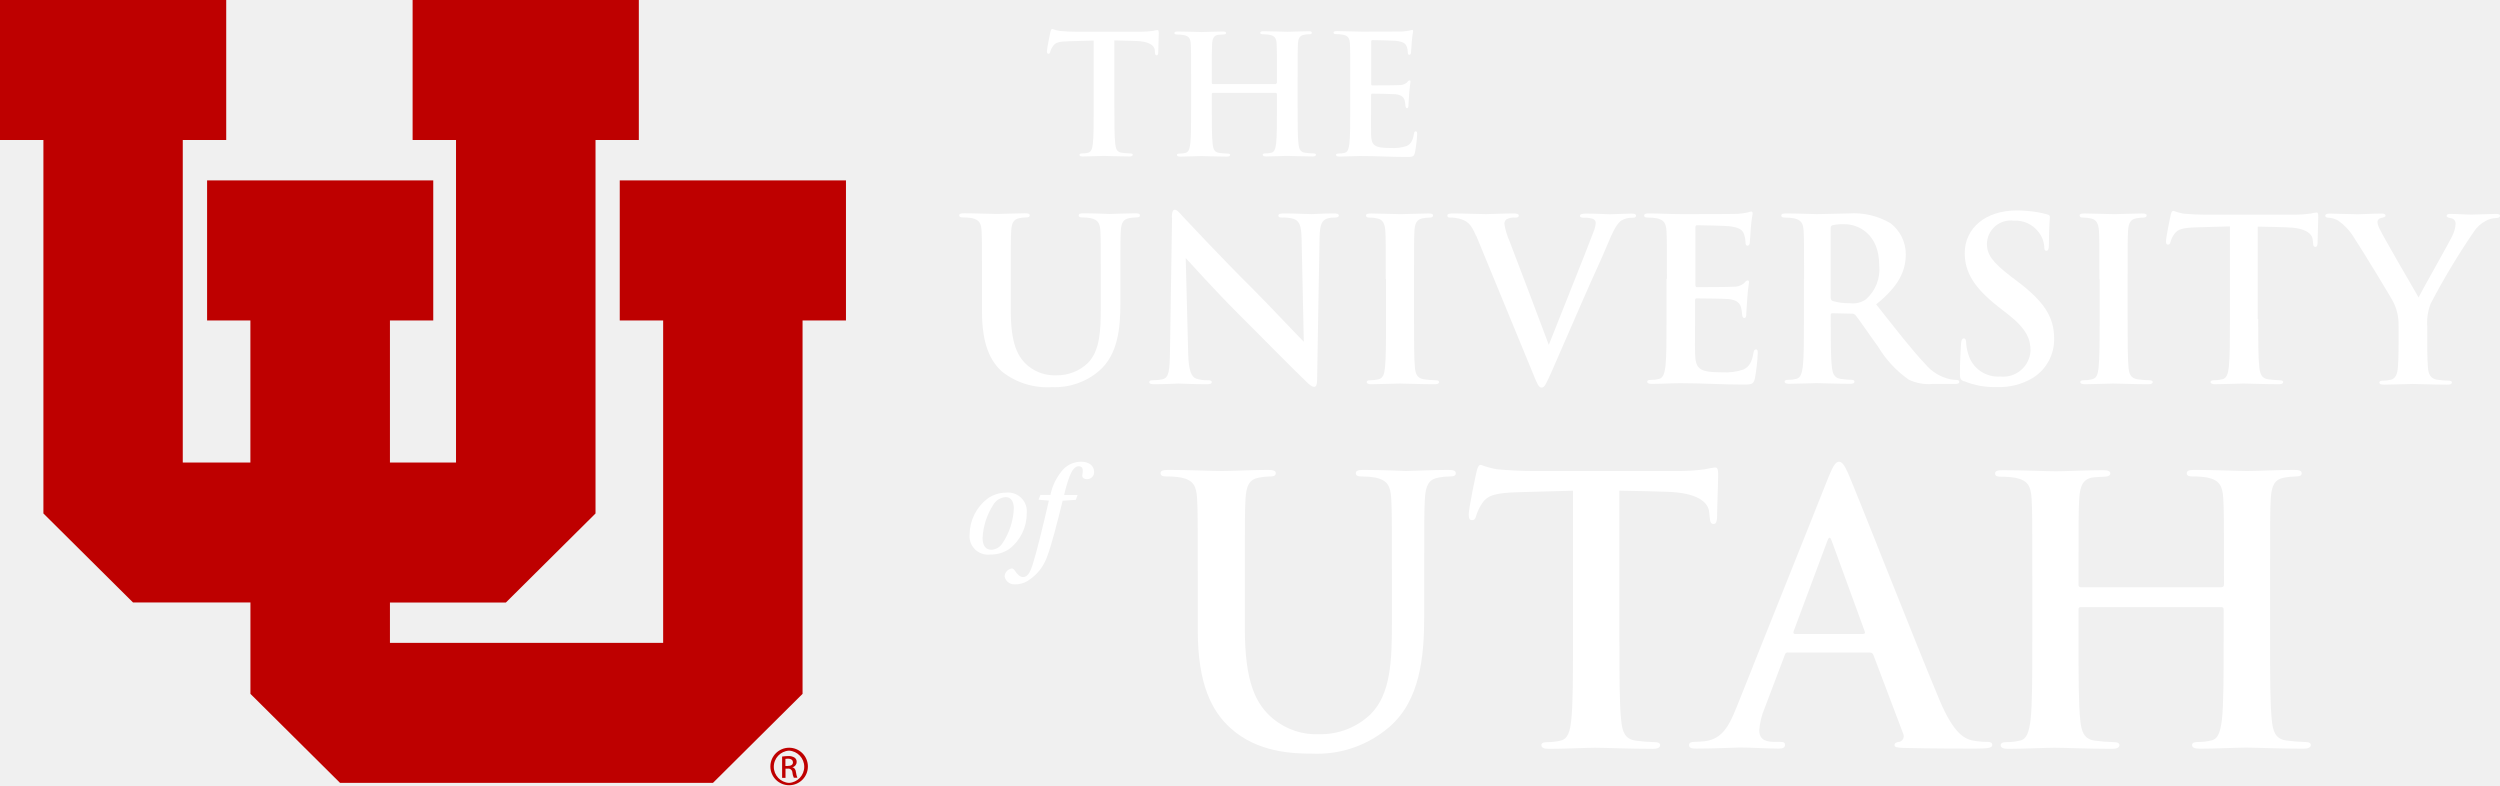
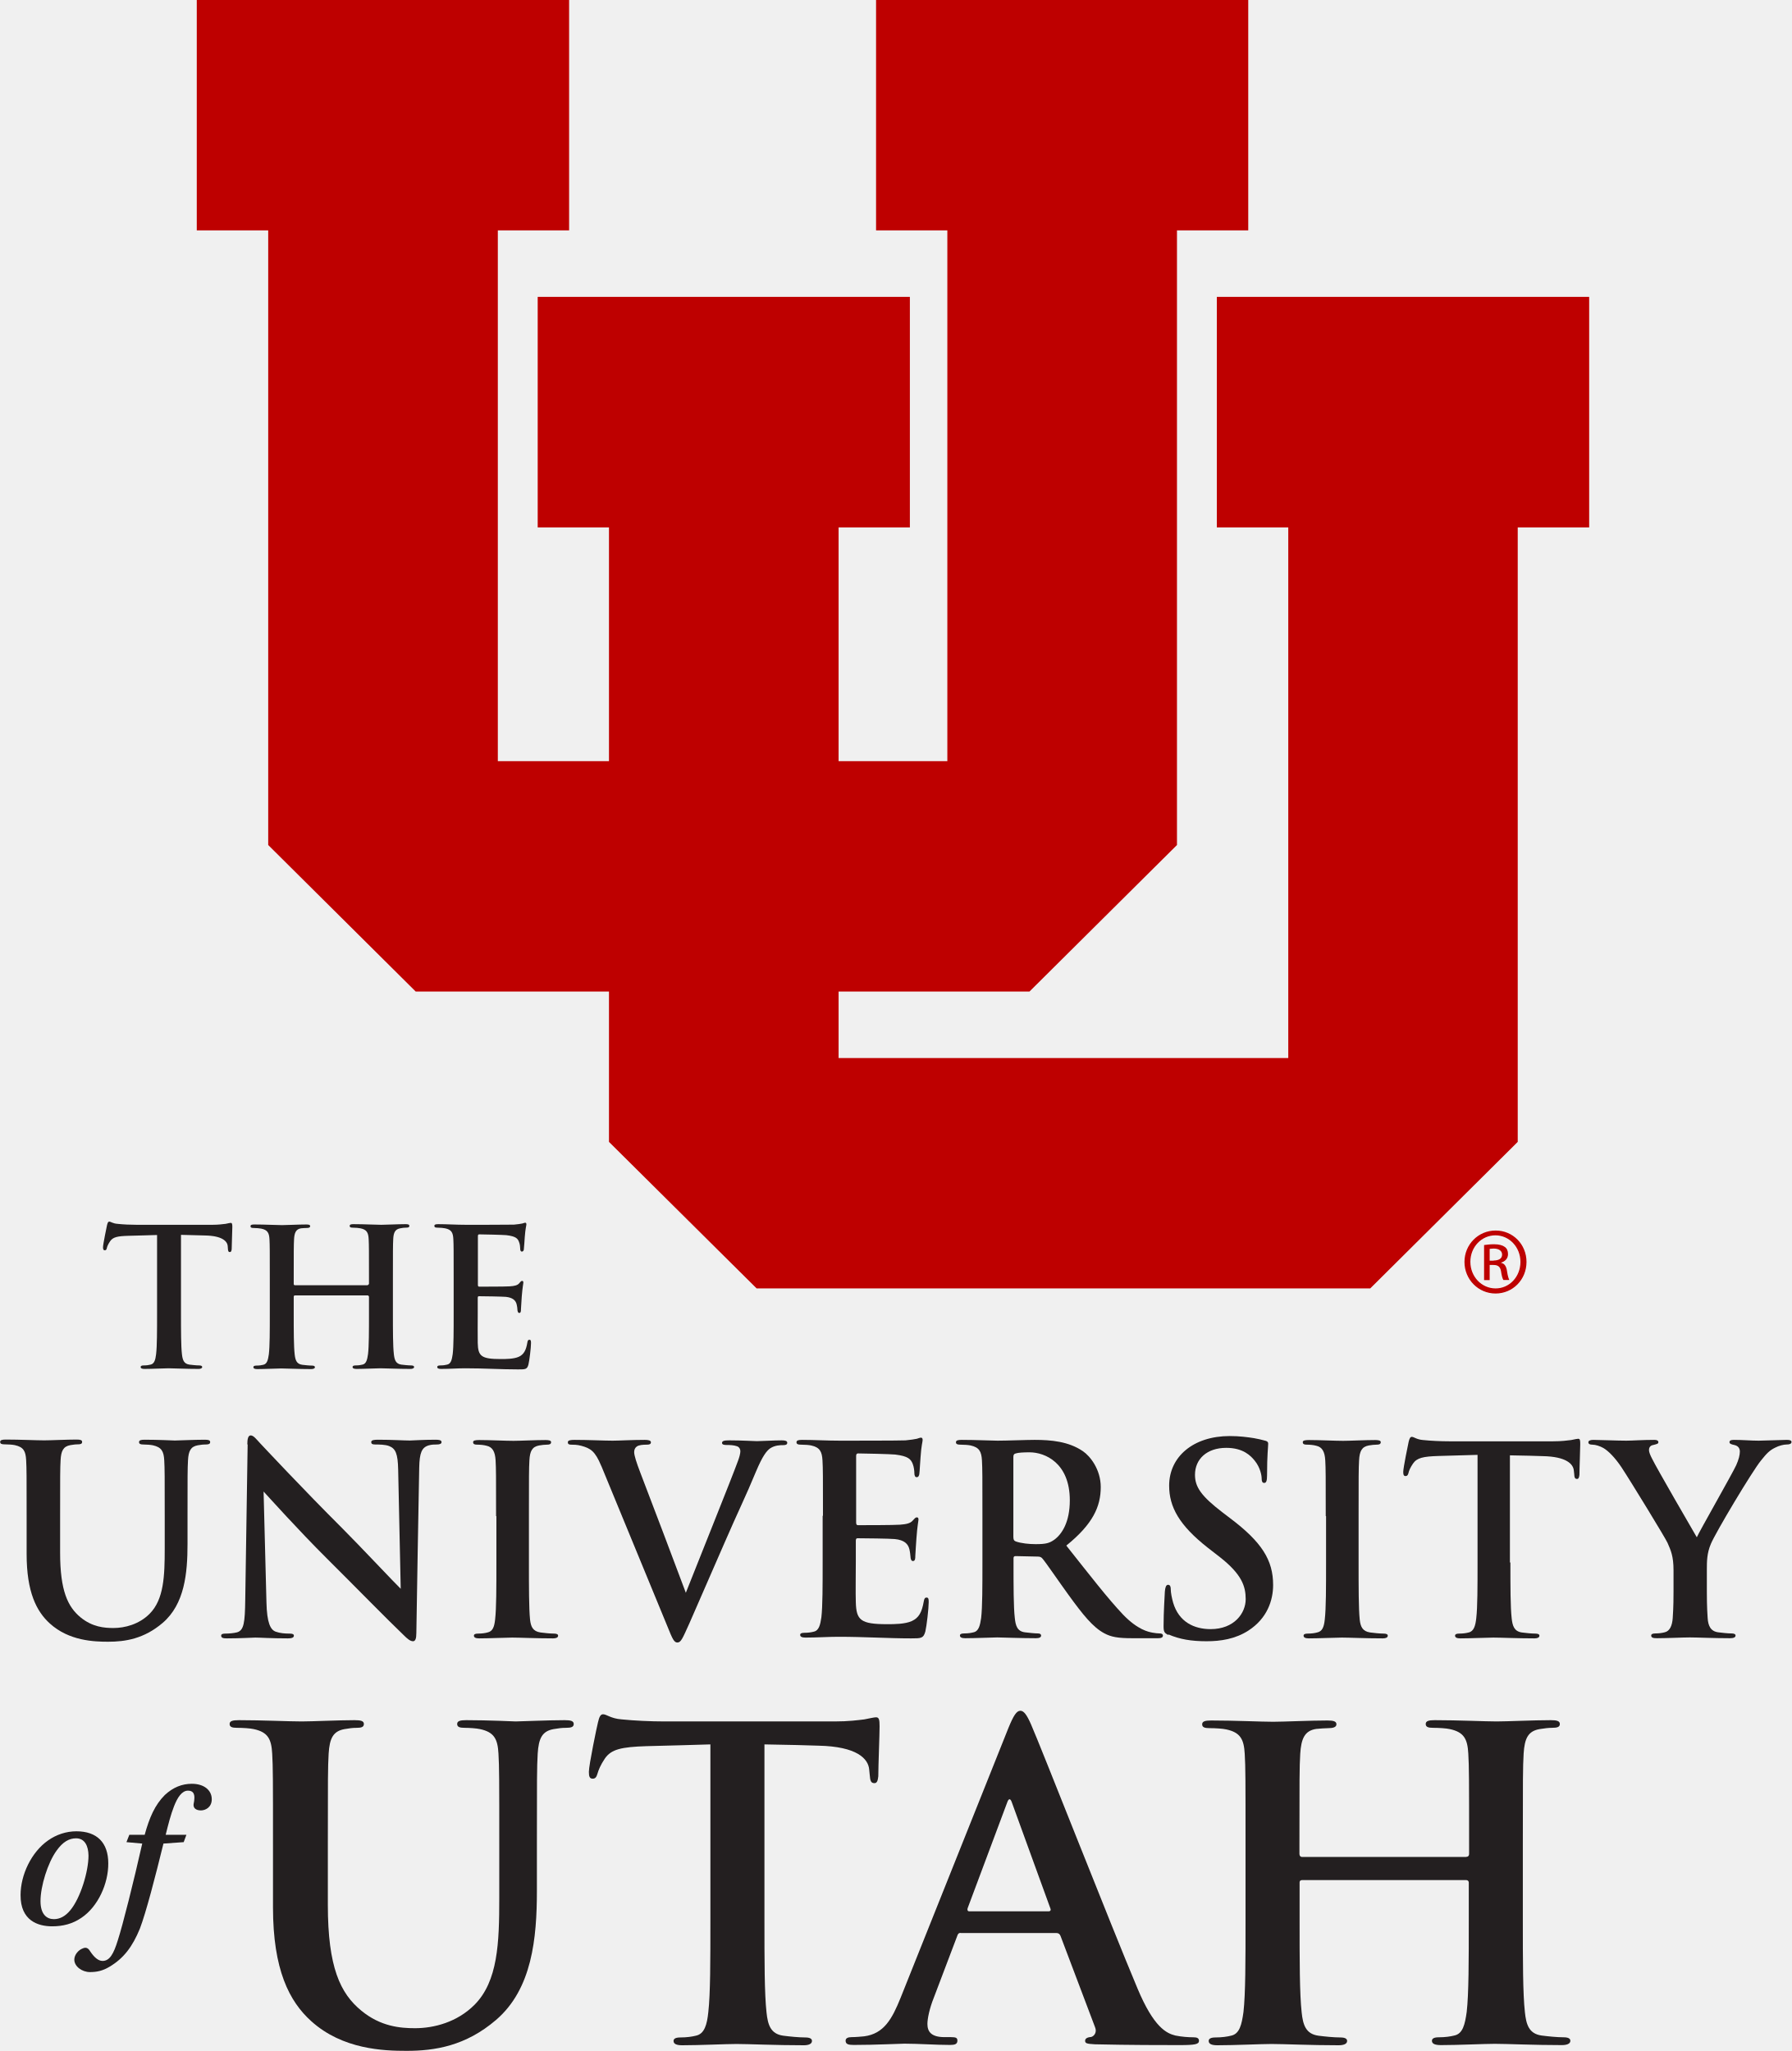
- <svg xmlns="http://www.w3.org/2000/svg" width="240.742" height="75.689" viewBox="0 0 240.742 75.689">
-   <g transform="translate(37 90)">
-     <g transform="translate(-37 -90)">
-       <path d="M32.746,75.39l-8.63-8.574v-8.8H12.809L4.18,49.445V13.481H0V0H21.784V13.481H17.6V44.538h6.512V30.861h-4.17V17.371H41.721v13.49H37.55V44.538h6.363V13.481h-4.18V0H61.517V13.481h-4.17V49.445l-8.63,8.574H37.55v3.89H63.859V30.861H59.68V17.371H81.464v13.49h-4.18V66.816l-8.63,8.574Z" fill="#be0000" />
-       <g transform="translate(74.168 72.004)">
-         <path d="M81.319,77.18h0a1.806,1.806,0,1,0,.009,0Zm0,3.387a1.556,1.556,0,0,1-.009-3.107h0a1.556,1.556,0,0,1,0,3.107Z" transform="translate(-79.5 -77.18)" fill="#be0000" />
-         <path d="M81.728,79.132v-.019a.51.51,0,0,0,.4-.494.477.477,0,0,0-.187-.42,1.042,1.042,0,0,0-.634-.159,4.527,4.527,0,0,0-.578.047v2.052h.327v-.886h.224a.382.382,0,0,1,.438.354,1.468,1.468,0,0,0,.14.522H82.2a1.754,1.754,0,0,1-.131-.5C82.036,79.327,81.915,79.16,81.728,79.132ZM81.28,79h-.233v-.69c.056,0,.131-.019.233-.019.364,0,.494.177.494.355,0,.252-.224.345-.494.345Z" transform="translate(-79.582 -77.238)" fill="#be0000" />
-       </g>
-     </g>
-     <g transform="translate(-38 -103)">
-       <path d="M98.336,42.824c0,3.157.634,4.477,1.691,5.349a4.012,4.012,0,0,0,2.721.885,4.258,4.258,0,0,0,3-1.175c1.189-1.2,1.255-3.157,1.255-5.389V39.773c0-3.3,0-3.909-.04-4.609-.04-.74-.225-1.083-.938-1.241a4.517,4.517,0,0,0-.779-.066c-.238,0-.37-.04-.37-.2s.158-.2.462-.2c1.109,0,2.47.066,2.5.066.264,0,1.625-.066,2.483-.066.3,0,.449.04.449.2s-.132.2-.4.2a3.7,3.7,0,0,0-.634.066c-.581.106-.766.475-.806,1.241-.04.7-.04,1.308-.04,4.609V42.1c0,2.417-.238,4.979-2.06,6.538a6.5,6.5,0,0,1-4.517,1.558A7.012,7.012,0,0,1,97.491,48.7c-1.109-1-1.928-2.6-1.928-5.758v-3.17c0-3.3,0-3.909-.04-4.609-.04-.74-.211-1.083-.938-1.242a4.76,4.76,0,0,0-.845-.066c-.238,0-.37-.04-.37-.2s.158-.2.475-.2c1.149,0,2.523.066,3.17.066.528,0,1.889-.066,2.668-.066.33,0,.475.04.475.2s-.132.2-.343.2a3.7,3.7,0,0,0-.634.066c-.581.106-.766.475-.806,1.242-.04.7-.04,1.308-.04,4.609v3.038Z" transform="translate(0 0.083)" fill="#fff" />
-       <path d="M109.4,33.94c0-.436.066-.74.277-.74.238,0,.436.277.806.674.264.277,3.566,3.83,6.736,6.974,1.479,1.479,4.517,4.715,4.887,5.058l-.211-9.866c-.026-1.321-.211-1.743-.74-1.955A3.5,3.5,0,0,0,120,33.953c-.264,0-.343-.066-.343-.2,0-.172.238-.2.568-.2,1.136,0,2.166.066,2.628.066.238,0,1.07-.066,2.126-.066.277,0,.5.026.5.2q0,.2-.4.2a2.292,2.292,0,0,0-.647.066c-.608.172-.779.634-.806,1.849-.092,4.583-.158,9.126-.238,13.709,0,.475-.092.674-.277.674-.238,0-.5-.238-.74-.475-1.374-1.308-4.147-4.147-6.406-6.392-2.364-2.351-4.847-5.124-5.23-5.534l.238,9.192c.04,1.691.33,2.258.766,2.417a3.422,3.422,0,0,0,1.136.158c.238,0,.37.04.37.172,0,.172-.2.211-.5.211-1.413,0-2.285-.066-2.694-.066-.2,0-1.215.066-2.351.066-.277,0-.475-.026-.475-.211,0-.132.132-.172.343-.172a4.253,4.253,0,0,0,.977-.106c.568-.172.647-.806.674-2.694.066-4.609.158-9.972.2-12.864Z" transform="translate(4.446)" fill="#fff" />
-       <path d="M124.932,39.783c0-3.3,0-3.909-.04-4.609-.04-.74-.264-1.109-.74-1.215a3,3,0,0,0-.779-.092c-.225,0-.343-.04-.343-.225,0-.132.172-.172.515-.172.819,0,2.192.066,2.826.066.542,0,1.823-.066,2.655-.066.277,0,.462.04.462.172,0,.172-.132.225-.343.225a3.982,3.982,0,0,0-.647.066c-.581.106-.766.475-.806,1.241-.04.7-.04,1.308-.04,4.609v3.83c0,2.1,0,3.817.092,4.755.066.581.225.977.872,1.07a9.918,9.918,0,0,0,1.109.092c.238,0,.343.066.343.172,0,.158-.172.211-.409.211-1.44,0-2.8-.066-3.394-.066-.5,0-1.875.066-2.734.066-.277,0-.436-.066-.436-.211,0-.106.092-.172.343-.172a2.987,2.987,0,0,0,.779-.092c.436-.092.568-.462.634-1.083.106-.911.106-2.628.106-4.741v-3.83Z" transform="translate(9.513 0.087)" fill="#fff" />
-       <path d="M131.72,35.61c-.5-1.189-.872-1.44-1.651-1.651a3.172,3.172,0,0,0-.845-.092c-.2,0-.264-.066-.264-.2,0-.172.238-.2.568-.2,1.149,0,2.391.066,3.143.066.542,0,1.585-.066,2.668-.066.264,0,.5.04.5.2s-.132.2-.33.2a1.534,1.534,0,0,0-.845.158.528.528,0,0,0-.211.449,6.716,6.716,0,0,0,.5,1.677c1.2,3.13,2.655,6.974,3.777,9.972.938-2.391,3.8-9.5,4.319-10.923a2.734,2.734,0,0,0,.2-.806.424.424,0,0,0-.277-.409,2.724,2.724,0,0,0-.872-.106c-.2,0-.37-.026-.37-.172,0-.172.2-.225.608-.225,1.083,0,1.994.066,2.285.066.37,0,1.387-.066,2.047-.066.277,0,.462.04.462.2s-.132.2-.343.2a1.9,1.9,0,0,0-1.07.264c-.277.2-.608.568-1.189,1.955-.845,2.047-1.44,3.209-2.6,5.891-1.387,3.17-2.417,5.534-2.892,6.63-.568,1.255-.7,1.611-1,1.611-.277,0-.409-.3-.819-1.321l-5.468-13.273Z" transform="translate(11.415 0.087)" fill="#fff" />
-       <path d="M145.5,39.828c0-3.3,0-3.909-.04-4.609-.04-.74-.225-1.083-.938-1.242a4.761,4.761,0,0,0-.845-.066c-.238,0-.37-.04-.37-.2s.158-.2.475-.2c1,0,1.994.066,3.13.066.7,0,5.019,0,5.428-.026a8.712,8.712,0,0,0,.938-.132,1.656,1.656,0,0,1,.343-.092c.106,0,.132.092.132.2,0,.158-.106.409-.172,1.413-.026.225-.066,1.175-.106,1.44-.026.106-.066.238-.211.238s-.2-.132-.2-.4a2.271,2.271,0,0,0-.132-.7c-.158-.4-.37-.647-1.453-.779-.37-.04-2.655-.092-3.077-.092-.106,0-.158.066-.158.225V40.37c0,.158.026.238.158.238.475,0,2.972,0,3.474-.04a1.48,1.48,0,0,0,1.043-.33c.158-.172.238-.277.343-.277s.145.04.145.172-.092.475-.172,1.585c-.026.436-.092,1.308-.092,1.453,0,.172,0,.409-.2.409-.158,0-.2-.238-.2-.343a4.881,4.881,0,0,0-.092-.634c-.106-.436-.409-.766-1.215-.845-.409-.04-2.562-.066-3.091-.066-.106,0-.132.092-.132.211v1.717c0,.74-.026,2.734,0,3.368.04,1.506.4,1.823,2.6,1.823a5.469,5.469,0,0,0,2.047-.264c.568-.264.819-.713.977-1.611.04-.238.092-.33.238-.33.172,0,.172.172.172.4a17.554,17.554,0,0,1-.277,2.417c-.158.568-.343.568-1.175.568-1.928,0-3.843-.132-6.023-.132-.872,0-1.757.066-2.734.066-.277,0-.436-.066-.436-.211,0-.106.092-.172.343-.172a2.988,2.988,0,0,0,.779-.092c.436-.092.542-.568.634-1.2.106-.911.106-2.628.106-4.623v-3.83Z" transform="translate(16.018 0.042)" fill="#fff" />
-       <path d="M155.5,39.783c0-3.3,0-3.909-.04-4.609-.04-.74-.225-1.083-.938-1.241a4.76,4.76,0,0,0-.845-.066c-.238,0-.37-.04-.37-.2s.158-.2.475-.2c1.149,0,2.523.066,2.972.066.74,0,2.391-.066,3.064-.066a6.944,6.944,0,0,1,4,.938,3.756,3.756,0,0,1,1.479,2.972c0,1.611-.647,3.064-2.853,4.847,1.928,2.43,3.434,4.385,4.715,5.732a4.341,4.341,0,0,0,2.417,1.479,3.837,3.837,0,0,0,.608.066c.172,0,.264.066.264.172,0,.172-.158.211-.409.211h-2.126a4.44,4.44,0,0,1-2.325-.409,10.4,10.4,0,0,1-2.972-3.2c-.872-1.189-1.862-2.668-2.153-3a.453.453,0,0,0-.4-.158l-1.823-.04c-.106,0-.172.04-.172.172v.3c0,2.021,0,3.738.106,4.649.066.634.2,1.109.845,1.2.33.04.806.092,1.07.092.172,0,.264.066.264.172,0,.158-.158.211-.436.211-1.255,0-2.866-.066-3.2-.066-.409,0-1.783.066-2.655.066-.277,0-.436-.066-.436-.211,0-.106.092-.172.343-.172a2.987,2.987,0,0,0,.779-.092c.436-.092.542-.568.634-1.2.106-.911.106-2.628.106-4.623v-3.83Zm2.562,1.717c0,.238.04.33.2.4a5.492,5.492,0,0,0,1.651.211,2.211,2.211,0,0,0,1.545-.37,3.843,3.843,0,0,0,1.281-3.262c0-3.077-2.047-3.975-3.328-3.975a4.6,4.6,0,0,0-1.149.092c-.158.04-.2.132-.2.3Z" transform="translate(19.225 0.087)" fill="#fff" />
-       <path d="M166.739,49.72c-.343-.158-.409-.264-.409-.74,0-1.189.092-2.5.106-2.84s.092-.568.264-.568c.2,0,.225.2.225.37a4.817,4.817,0,0,0,.2,1.109,2.983,2.983,0,0,0,3.1,2.192,2.633,2.633,0,0,0,2.906-2.483c0-1.07-.33-2.06-2.126-3.474l-1-.779c-2.391-1.875-3.209-3.394-3.209-5.151,0-2.391,1.994-4.108,5.019-4.108a12.582,12.582,0,0,1,1.994.172c.37.066.647.132.885.2.2.04.3.106.3.264,0,.277-.092.911-.092,2.6,0,.475-.066.647-.238.647s-.211-.132-.211-.4a2.544,2.544,0,0,0-.568-1.426,2.757,2.757,0,0,0-2.364-1.07,2.289,2.289,0,0,0-2.589,2.232c0,1,.5,1.757,2.3,3.13l.608.462c2.628,1.981,3.566,3.474,3.566,5.534a4.364,4.364,0,0,1-2.047,3.777,6.222,6.222,0,0,1-3.46.885,7.6,7.6,0,0,1-3.17-.568Z" transform="translate(23.402 0.016)" fill="#fff" />
-       <path d="M176.962,39.783c0-3.3,0-3.909-.04-4.609-.04-.74-.264-1.109-.74-1.215a3,3,0,0,0-.779-.092c-.225,0-.343-.04-.343-.225,0-.132.172-.172.515-.172.819,0,2.192.066,2.826.066.542,0,1.823-.066,2.655-.066.277,0,.462.04.462.172,0,.172-.132.225-.343.225a3.983,3.983,0,0,0-.647.066c-.581.106-.766.475-.806,1.241-.04.7-.04,1.308-.04,4.609v3.83c0,2.1,0,3.817.092,4.755.066.581.225.977.872,1.07a9.918,9.918,0,0,0,1.109.092c.238,0,.343.066.343.172,0,.158-.172.211-.409.211-1.44,0-2.8-.066-3.394-.066-.5,0-1.875.066-2.734.066-.277,0-.436-.066-.436-.211,0-.106.092-.172.343-.172a2.987,2.987,0,0,0,.779-.092c.436-.092.568-.462.634-1.083.106-.911.106-2.628.106-4.741v-3.83Z" transform="translate(26.202 0.087)" fill="#fff" />
-       <path d="M190.235,43.674c0,1.994,0,3.711.106,4.649.066.608.2,1.083.845,1.175a9.918,9.918,0,0,0,1.109.092c.238,0,.343.066.343.172,0,.158-.172.211-.409.211-1.426,0-2.8-.066-3.408-.066-.5,0-1.875.066-2.734.066-.277,0-.436-.066-.436-.211,0-.106.092-.172.343-.172a2.987,2.987,0,0,0,.779-.092c.436-.092.568-.568.634-1.2.106-.911.106-2.628.106-4.623v-8.9c-.819.026-2.166.066-3.236.092-1.255.04-1.783.158-2.113.634a2.273,2.273,0,0,0-.37.766c-.04.172-.106.264-.238.264-.158,0-.2-.106-.2-.343,0-.343.409-2.325.449-2.5.066-.277.132-.409.264-.409a5.893,5.893,0,0,0,.938.264c.634.066,1.453.106,2.166.106h8.6a10.816,10.816,0,0,0,1.492-.106,5.172,5.172,0,0,1,.581-.106c.158,0,.172.132.172.449,0,.462-.066,1.955-.066,2.523-.026.225-.066.343-.2.343-.172,0-.225-.106-.238-.436,0-.066-.026-.172-.026-.238-.04-.568-.634-1.175-2.562-1.215-.568-.026-1.453-.04-2.734-.066v8.9Z" transform="translate(28.222 0.026)" fill="#fff" />
-       <path d="M200.023,44.284a4.682,4.682,0,0,0-.5-2.285c-.145-.343-3.064-5.124-3.817-6.26a5.284,5.284,0,0,0-1.492-1.585,2.07,2.07,0,0,0-.911-.277c-.172,0-.33-.04-.33-.2,0-.132.158-.2.409-.2.4,0,2.021.066,2.734.066.462,0,1.347-.066,2.324-.066.225,0,.33.066.33.2s-.158.158-.475.238a.394.394,0,0,0-.3.4,1.926,1.926,0,0,0,.264.74c.3.647,3.341,5.891,3.7,6.5.225-.515,2.958-5.3,3.262-5.97a2.916,2.916,0,0,0,.3-1.123.514.514,0,0,0-.462-.542c-.2-.04-.4-.092-.4-.211,0-.158.106-.2.37-.2.713,0,1.413.066,2.047.066.475,0,1.915-.066,2.325-.066.238,0,.4.04.4.172,0,.158-.172.225-.409.225a2.31,2.31,0,0,0-.951.264,3.073,3.073,0,0,0-1.175,1.07,68.29,68.29,0,0,0-4.147,6.907,5.137,5.137,0,0,0-.33,2.179v1.783c0,.343,0,1.255.066,2.166.04.634.238,1.109.885,1.2a9.982,9.982,0,0,0,1.083.092c.238,0,.343.066.343.172,0,.158-.172.211-.462.211-1.374,0-2.734-.066-3.328-.066-.542,0-1.915.066-2.721.066-.3,0-.475-.04-.475-.211,0-.106.106-.172.343-.172a3.032,3.032,0,0,0,.766-.092c.436-.092.634-.568.674-1.2.066-.911.066-1.823.066-2.166V44.323Z" transform="translate(31.946 0.09)" fill="#fff" />
-     </g>
-     <g transform="translate(-33 -96)">
-       <path d="M115.875,66.329c0,5.151,1.028,7.312,2.767,8.734a6.532,6.532,0,0,0,4.44,1.449,6.947,6.947,0,0,0,4.9-1.923c1.95-1.95,2.055-5.151,2.055-8.8v-4.44c0-5.4,0-6.389-.066-7.522-.066-1.212-.356-1.778-1.528-2.029a7.364,7.364,0,0,0-1.278-.105c-.4,0-.606-.066-.606-.316s.25-.316.751-.316c1.8,0,4.044.105,4.084.105.422,0,2.661-.105,4.044-.105.5,0,.751.066.751.316s-.211.316-.632.316a5.668,5.668,0,0,0-1.028.105c-.962.171-1.238.777-1.317,2.029-.066,1.133-.066,2.134-.066,7.522v3.794c0,3.939-.4,8.128-3.373,10.684a10.61,10.61,0,0,1-7.391,2.556c-1.884,0-5.283-.105-7.878-2.45-1.818-1.634-3.162-4.255-3.162-9.406V61.349c0-5.4,0-6.389-.066-7.522-.066-1.212-.356-1.778-1.528-2.029a7.771,7.771,0,0,0-1.383-.105c-.4,0-.606-.066-.606-.316s.25-.316.777-.316c1.884,0,4.123.105,5.177.105.856,0,3.083-.105,4.361-.105.527,0,.777.066.777.316s-.211.316-.566.316a5.669,5.669,0,0,0-1.028.105c-.962.171-1.238.777-1.317,2.029-.066,1.133-.066,2.134-.066,7.522v4.967Z" transform="translate(0 0.19)" fill="#fff" />
-       <path d="M144.795,67.724c0,3.267,0,6.073.171,7.6.105.988.316,1.778,1.383,1.923a16.137,16.137,0,0,0,1.8.145c.4,0,.566.105.566.29,0,.25-.29.356-.672.356-2.345,0-4.585-.105-5.573-.105-.817,0-3.056.105-4.479.105-.461,0-.711-.105-.711-.356,0-.171.145-.29.566-.29a5.336,5.336,0,0,0,1.278-.145c.711-.145.922-.922,1.028-1.95.171-1.489.171-4.295.171-7.562V53.18c-1.344.04-3.544.105-5.283.145-2.055.066-2.911.25-3.438,1.028A4.442,4.442,0,0,0,131,55.591c-.066.29-.171.422-.4.422-.25,0-.316-.171-.316-.566,0-.566.672-3.794.751-4.084.105-.461.211-.672.422-.672a8.226,8.226,0,0,0,1.528.422c1.028.105,2.384.171,3.557.171H150.6a18.025,18.025,0,0,0,2.45-.171,7.862,7.862,0,0,1,.962-.171c.25,0,.29.211.29.751,0,.751-.105,3.188-.105,4.123-.04.356-.105.566-.316.566-.29,0-.356-.171-.4-.711,0-.105-.04-.277-.04-.4-.066-.922-1.028-1.923-4.189-1.989-.922-.04-2.371-.066-4.466-.105V67.737Z" transform="translate(7.151 0.073)" fill="#fff" />
-       <path d="M155.915,68.824c-.171,0-.25.066-.316.277l-1.923,5.072a6.8,6.8,0,0,0-.527,2.161c0,.646.316,1.107,1.423,1.107h.527c.422,0,.527.066.527.29,0,.277-.211.356-.606.356-1.133,0-2.661-.105-3.768-.105-.4,0-2.345.105-4.189.105-.461,0-.672-.066-.672-.356,0-.211.211-.29.5-.29.316,0,.751-.04,1.028-.066,1.634-.211,2.305-1.423,3.017-3.2l8.906-22.29c.422-1.028.672-1.423.988-1.423.277,0,.527.316.883,1.133.856,1.95,6.534,16.441,8.8,21.829,1.344,3.188,2.371,3.689,3.122,3.873a7.867,7.867,0,0,0,1.489.145c.29,0,.461.066.461.29,0,.277-.316.356-1.634.356s-4.123,0-6.956-.066c-.646-.04-.817-.066-.817-.277,0-.171.145-.29.5-.316a.572.572,0,0,0,.316-.817l-2.846-7.522a.342.342,0,0,0-.356-.25h-7.918Zm7.232-1.778c.171,0,.211-.105.171-.211l-3.2-8.774c-.105-.316-.25-.422-.4,0L156.455,66.8c-.04.145,0,.25.145.25h6.534Z" transform="translate(12.261)" fill="#fff" />
-       <path d="M190.589,62.35c.105,0,.211-.066.211-.25v-.751c0-5.4,0-6.389-.066-7.522-.066-1.212-.356-1.778-1.528-2.029a7.665,7.665,0,0,0-1.383-.105c-.4,0-.606-.066-.606-.316s.25-.316.738-.316c1.923,0,4.15.105,5.111.105.856,0,3.083-.105,4.466-.105.5,0,.751.066.751.316s-.211.316-.632.316a6.77,6.77,0,0,0-1.028.105c-.962.171-1.238.777-1.317,2.029-.066,1.133-.066,2.134-.066,7.522v6.244c0,3.267,0,6.073.171,7.6.105.988.316,1.778,1.383,1.923a16.137,16.137,0,0,0,1.8.145c.4,0,.566.105.566.29,0,.25-.277.356-.711.356-2.305,0-4.545-.105-5.533-.105-.817,0-3.056.105-4.44.105-.5,0-.751-.105-.751-.356,0-.171.145-.29.566-.29a5.336,5.336,0,0,0,1.278-.145c.711-.145.883-.922,1.028-1.95.171-1.489.171-4.295.171-7.562V64.484a.2.2,0,0,0-.211-.211H177.007a.187.187,0,0,0-.211.211v3.122c0,3.267,0,6.073.171,7.6.105.988.316,1.778,1.383,1.923a16.124,16.124,0,0,0,1.818.145c.4,0,.566.105.566.29,0,.25-.29.356-.711.356-2.305,0-4.545-.105-5.546-.105-.817,0-3.056.105-4.466.105-.461,0-.711-.105-.711-.356,0-.171.145-.29.566-.29a5.336,5.336,0,0,0,1.278-.145c.711-.145.883-.922,1.028-1.95.171-1.489.171-4.295.171-7.562V61.375c0-5.4,0-6.389-.066-7.522-.066-1.212-.356-1.778-1.528-2.029a7.771,7.771,0,0,0-1.383-.105c-.4,0-.606-.066-.606-.316s.25-.316.751-.316c1.923,0,4.15.105,5.111.105.856,0,3.1-.105,4.479-.105.5,0,.751.066.751.316s-.316.316-.646.316c-.277,0-.738.04-1.028.066-.962.145-1.238.817-1.317,2.055-.066,1.133-.066,2.134-.066,7.522v.751a.22.22,0,0,0,.211.25h13.556Z" transform="translate(19.361 0.19)" fill="#fff" />
-     </g>
-     <g transform="translate(-38.28 -100.59)">
-       <path d="M100.15,60.04a4.272,4.272,0,0,1-1.69,3.42,3.133,3.133,0,0,1-1.83.53,1.777,1.777,0,0,1-1.98-1.96,4.388,4.388,0,0,1,1.73-3.43,3.085,3.085,0,0,1,1.77-.57,1.807,1.807,0,0,1,2,2.01Zm-3.24-.81A6.447,6.447,0,0,0,95.9,62.4c0,.85.4,1.13.84,1.13a1.324,1.324,0,0,0,1.03-.56,6.533,6.533,0,0,0,1.14-3.43c-.01-.6-.23-1.08-.78-1.08a1.5,1.5,0,0,0-1.22.77Z" fill="#fff" />
-       <path d="M102.43,58.26a5.275,5.275,0,0,1,1.27-2.51,2.411,2.411,0,0,1,1.69-.7c.75,0,1.25.39,1.25.98a.668.668,0,0,1-.68.7c-.3,0-.49-.14-.46-.39a1.987,1.987,0,0,0,.05-.38c.01-.27-.08-.47-.4-.47-.38,0-.66.42-.88.99a14.739,14.739,0,0,0-.52,1.78h1.3l-.17.46-1.27.09c-.51,2.08-1.09,4.32-1.48,5.34a4.507,4.507,0,0,1-1.91,2.39,2.193,2.193,0,0,1-1.22.32.932.932,0,0,1-.98-.78.817.817,0,0,1,.52-.7c.21-.1.35-.03.47.17.25.38.51.61.78.61.44,0,.69-.42.96-1.3.31-.95,1-3.71,1.53-6.06l-.99-.09.18-.46h.95Z" fill="#fff" />
-     </g>
-     <g transform="translate(-36.005 -107)">
-       <path d="M106.318,27.43c0,1.462,0,2.724.08,3.415.053.452.146.8.625.864a8,8,0,0,0,.811.066c.173,0,.252.053.252.133,0,.106-.133.159-.306.159-1.05,0-2.06-.053-2.5-.053-.372,0-1.369.053-2.006.053q-.319,0-.319-.159c0-.08.066-.133.252-.133a2.172,2.172,0,0,0,.571-.066c.319-.066.412-.412.465-.877.08-.664.08-1.927.08-3.388V20.906c-.611.013-1.594.053-2.378.066-.93.027-1.3.106-1.541.465a1.67,1.67,0,0,0-.266.558c-.027.133-.08.186-.173.186s-.146-.08-.146-.252c0-.252.306-1.7.332-1.834.053-.213.093-.306.186-.306a3.64,3.64,0,0,0,.691.186,15.06,15.06,0,0,0,1.594.08h6.312a8.65,8.65,0,0,0,1.1-.08,3.091,3.091,0,0,1,.425-.08c.106,0,.133.093.133.332,0,.332-.053,1.435-.053,1.847-.013.159-.053.252-.146.252-.133,0-.159-.08-.173-.319,0-.053-.013-.133-.013-.173-.027-.412-.465-.864-1.887-.89-.412-.013-1.063-.027-2.006-.053V27.43Z" transform="translate(0)" fill="#fff" />
-       <path d="M118.84,25.013s.093-.027.093-.106v-.332c0-2.418,0-2.87-.027-3.375-.027-.545-.159-.8-.691-.9a3.772,3.772,0,0,0-.625-.053c-.173,0-.266-.04-.266-.146s.106-.146.332-.146c.864,0,1.86.053,2.3.053.385,0,1.382-.053,2.006-.053.226,0,.332.027.332.146s-.093.146-.292.146a2.255,2.255,0,0,0-.465.053c-.425.08-.558.345-.585.9-.027.5-.027.957-.027,3.375v2.8c0,1.462,0,2.724.08,3.415.053.452.146.8.625.864a8,8,0,0,0,.811.066c.173,0,.252.053.252.133,0,.106-.133.159-.319.159-1.036,0-2.046-.053-2.485-.053-.372,0-1.369.053-1.993.053-.226,0-.332-.053-.332-.159,0-.08.066-.133.252-.133a2.172,2.172,0,0,0,.571-.066c.319-.066.4-.412.465-.877.08-.664.08-1.927.08-3.388V25.983s-.053-.093-.093-.093h-6.086s-.093.013-.093.093v1.408c0,1.462,0,2.724.08,3.415.053.452.146.8.625.864a8,8,0,0,0,.811.066c.173,0,.252.053.252.133,0,.106-.133.159-.319.159-1.036,0-2.046-.053-2.485-.053-.372,0-1.369.053-2.006.053q-.319,0-.319-.159c0-.08.066-.133.252-.133a2.172,2.172,0,0,0,.571-.066c.319-.066.4-.412.465-.877.08-.664.08-1.927.08-3.388V24.6c0-2.418,0-2.87-.027-3.375-.027-.545-.159-.8-.691-.9a3.772,3.772,0,0,0-.625-.053c-.173,0-.266-.04-.266-.146s.106-.146.332-.146c.864,0,1.86.053,2.3.053.385,0,1.382-.053,2.006-.053.226,0,.332.027.332.146s-.146.146-.292.146-.332.013-.465.027c-.425.066-.558.372-.585.93-.027.5-.027.957-.027,3.375v.332a.094.094,0,0,0,.093.106h6.086Z" transform="translate(3.038 0.053)" fill="#fff" />
-       <path d="M122.2,24.594c0-2.418,0-2.87-.027-3.375-.027-.545-.159-.8-.691-.9a3.773,3.773,0,0,0-.625-.053c-.173,0-.266-.04-.266-.146s.106-.146.345-.146c.731,0,1.462.053,2.3.053.5,0,3.681,0,3.986-.013a6.8,6.8,0,0,0,.691-.093,1.77,1.77,0,0,1,.252-.066c.08,0,.093.066.093.146,0,.106-.08.306-.133,1.036-.013.159-.053.864-.08,1.05-.013.08-.053.173-.159.173s-.146-.093-.146-.279a1.5,1.5,0,0,0-.093-.5c-.106-.279-.266-.478-1.063-.571-.266-.027-1.94-.066-2.259-.066-.08,0-.106.053-.106.159v4.026c0,.106.013.173.106.173.345,0,2.179,0,2.551-.027a1.1,1.1,0,0,0,.771-.239c.106-.133.173-.213.252-.213s.106.027.106.133-.066.345-.133,1.169c-.013.319-.066.957-.066,1.063,0,.133,0,.306-.146.306-.106,0-.146-.173-.146-.252a2.29,2.29,0,0,0-.066-.465c-.08-.319-.306-.558-.89-.625-.306-.027-1.887-.053-2.259-.053-.08,0-.093.066-.093.159v1.262c0,.545-.013,2.006,0,2.471.027,1.1.292,1.342,1.913,1.342a4.167,4.167,0,0,0,1.5-.186c.412-.186.611-.532.718-1.183.027-.173.066-.239.173-.239.133,0,.133.133.133.292a12.363,12.363,0,0,1-.213,1.767c-.106.412-.252.412-.864.412-1.422,0-2.817-.093-4.411-.093-.638,0-1.289.053-2.006.053q-.319,0-.319-.159c0-.08.066-.133.252-.133a2.172,2.172,0,0,0,.571-.066c.319-.066.4-.412.465-.877.08-.664.08-1.927.08-3.388v-2.8Z" transform="translate(6.828 0.02)" fill="#fff" />
+ <svg xmlns="http://www.w3.org/2000/svg" id="Layer_1" data-name="Layer 1" viewBox="0 0 112.33 128.64">
+   <defs>
+     <style>
+       .cls-1 {
+         fill: #231f20;
+       }
+ 
+       .cls-2 {
+         fill: #be0000;
+       }
+     </style>
+   </defs>
+   <g>
+     <polygon class="cls-2" points="47.45 80.81 38.19 71.62 38.19 62.19 26.07 62.19 16.82 53 16.82 14.45 12.34 14.45 12.34 0 35.69 0 35.69 14.45 31.22 14.45 31.22 47.74 38.19 47.74 38.19 33.08 33.72 33.08 33.72 18.62 57.06 18.62 57.06 33.08 52.59 33.08 52.59 47.74 59.41 47.74 59.41 14.45 54.94 14.45 54.94 0 78.28 0 78.28 14.45 73.81 14.45 73.81 53 64.56 62.19 52.59 62.19 52.59 66.36 80.79 66.36 80.79 33.08 76.31 33.08 76.31 18.62 99.66 18.62 99.66 33.08 95.18 33.08 95.18 71.62 85.93 80.81 47.45 80.81" />
+     <g>
+       <path class="cls-2" d="M93.79,77.18h0c-1.08,0-1.95.87-1.95,1.97s.87,1.98,1.95,1.98,1.94-.87,1.94-1.98-.86-1.97-1.93-1.97ZM93.79,80.81c-.87,0-1.58-.73-1.58-1.67s.71-1.66,1.57-1.66h0c.87,0,1.57.74,1.57,1.67s-.7,1.67-1.57,1.66Z" />
+       <path class="cls-2" d="M94.14,79.21v-.02c.24-.07.43-.25.43-.53,0-.21-.07-.36-.2-.45-.13-.1-.35-.17-.68-.17-.26,0-.44.03-.62.05v2.2h.35v-.95h.24c.28,0,.42.11.47.38.04.29.1.49.15.56h.37c-.03-.07-.09-.2-.14-.54-.04-.32-.17-.5-.37-.53ZM93.67,79.07h-.25v-.74c.06,0,.14-.02.25-.02.39,0,.53.19.53.38,0,.27-.24.37-.53.37Z" />
    </g>
  </g>
+   <g>
+     <path class="cls-1" d="M11.35,82.37c0,1.1,0,2.05.06,2.57.04.34.11.6.47.65.17.02.43.05.61.05.13,0,.19.04.19.1,0,.08-.1.12-.23.12-.79,0-1.55-.04-1.88-.04-.28,0-1.03.04-1.51.04-.16,0-.24-.04-.24-.12,0-.06.05-.1.19-.1.18,0,.32-.02.43-.05.24-.05.31-.31.35-.66.06-.5.06-1.45.06-2.55v-4.92c-.46.01-1.2.04-1.79.05-.7.02-.98.08-1.16.35-.12.18-.18.32-.2.42-.02.1-.06.14-.13.14-.08,0-.11-.06-.11-.19,0-.19.23-1.28.25-1.38.04-.16.07-.23.14-.23.1,0,.22.12.52.14.35.04.8.06,1.2.06h4.75c.38,0,.65-.04.83-.06.18-.04.28-.06.32-.06.08,0,.1.07.1.25,0,.25-.04,1.08-.04,1.39-.01.12-.04.19-.11.19-.1,0-.12-.06-.13-.24,0-.04-.01-.1-.01-.13-.02-.31-.35-.65-1.42-.67-.31-.01-.8-.02-1.51-.04v4.92Z" />
+     <path class="cls-1" d="M23.07,80.59s.07-.02.07-.08v-.25c0-1.82,0-2.16-.02-2.54-.02-.41-.12-.6-.52-.68-.1-.02-.3-.04-.47-.04-.13,0-.2-.02-.2-.11s.08-.11.25-.11c.65,0,1.4.04,1.73.04.29,0,1.04-.04,1.51-.04.17,0,.25.02.25.11s-.07.11-.22.11c-.1,0-.2.01-.35.04-.32.06-.42.26-.44.68-.02.38-.02.72-.02,2.54v2.11c0,1.1,0,2.05.06,2.57.04.34.11.6.47.65.17.02.43.05.61.05.13,0,.19.04.19.1,0,.08-.1.12-.24.12-.78,0-1.54-.04-1.87-.04-.28,0-1.03.04-1.5.04-.17,0-.25-.04-.25-.12,0-.06.05-.1.19-.1.18,0,.32-.02.43-.05.24-.05.3-.31.35-.66.06-.5.06-1.45.06-2.55v-1.06s-.04-.07-.07-.07h-4.58s-.07.01-.07.07v1.06c0,1.1,0,2.05.06,2.57.04.34.11.6.47.65.17.02.43.05.61.05.13,0,.19.04.19.1,0,.08-.1.12-.24.12-.78,0-1.54-.04-1.87-.04-.28,0-1.03.04-1.51.04-.16,0-.24-.04-.24-.12,0-.06.05-.1.19-.1.18,0,.32-.02.43-.05.24-.05.3-.31.35-.66.06-.5.06-1.45.06-2.55v-2.11c0-1.82,0-2.16-.02-2.54-.02-.41-.12-.6-.52-.68-.1-.02-.3-.04-.47-.04-.13,0-.2-.02-.2-.11s.08-.11.25-.11c.65,0,1.4.04,1.73.04.29,0,1.04-.04,1.51-.04.17,0,.25.02.25.11s-.11.11-.22.11c-.1,0-.25.01-.35.02-.32.05-.42.28-.44.7-.02.38-.02.72-.02,2.54v.25c0,.06.04.08.07.08h4.58Z" />
+     <path class="cls-1" d="M28.45,80.26c0-1.82,0-2.16-.02-2.54-.02-.41-.12-.6-.52-.68-.1-.02-.3-.04-.47-.04-.13,0-.2-.02-.2-.11s.08-.11.26-.11c.55,0,1.1.04,1.73.04.38,0,2.77,0,3-.01.23-.02.42-.05.52-.07.06-.01.13-.05.19-.05s.07.05.07.11c0,.08-.06.23-.1.78-.01.12-.04.65-.06.79-.01.06-.04.13-.12.13s-.11-.07-.11-.22c0-.05-.01-.24-.07-.38-.08-.22-.2-.36-.8-.43-.2-.02-1.46-.05-1.7-.05-.06,0-.08.04-.08.12v3.03c0,.08.01.13.08.13.26,0,1.64,0,1.92-.02.29-.02.47-.06.58-.18.08-.1.13-.16.19-.16.05,0,.08.02.08.1s-.05.26-.1.88c-.01.24-.05.72-.05.8,0,.1,0,.23-.11.23-.08,0-.11-.13-.11-.19-.01-.12-.01-.19-.05-.35-.06-.24-.23-.42-.67-.47-.23-.02-1.42-.04-1.7-.04-.06,0-.07.05-.07.12v.95c0,.41-.01,1.51,0,1.86.02.83.22,1.01,1.44,1.01.31,0,.82,0,1.13-.14.31-.14.46-.4.54-.89.02-.13.05-.18.13-.18.1,0,.1.1.1.22,0,.28-.1,1.09-.16,1.33-.08.31-.19.31-.65.31-1.07,0-2.12-.07-3.32-.07-.48,0-.97.04-1.51.04-.16,0-.24-.04-.24-.12,0-.06.05-.1.19-.1.18,0,.32-.02.43-.05.24-.05.3-.31.35-.66.06-.5.06-1.45.06-2.55v-2.11Z" />
+   </g>
+   <g>
+     <path class="cls-1" d="M3.77,97.39c0,2.38.48,3.39,1.28,4.05.74.61,1.5.67,2.06.67.72,0,1.61-.23,2.27-.89.9-.9.95-2.38.95-4.08v-2.06c0-2.5,0-2.96-.03-3.49-.03-.56-.17-.82-.71-.94-.13-.03-.41-.05-.59-.05s-.28-.03-.28-.15.12-.15.35-.15c.84,0,1.87.05,1.89.05.2,0,1.23-.05,1.88-.05.23,0,.34.03.34.15s-.1.15-.3.15c-.18,0-.28.02-.48.05-.44.08-.58.36-.61.94-.03.53-.03.99-.03,3.49v1.76c0,1.83-.18,3.77-1.56,4.95-1.17,1-2.35,1.18-3.42,1.18-.87,0-2.45-.05-3.65-1.14-.84-.76-1.46-1.97-1.46-4.36v-2.4c0-2.5,0-2.96-.03-3.49-.03-.56-.16-.82-.71-.94-.13-.03-.41-.05-.64-.05-.18,0-.28-.03-.28-.15s.12-.15.36-.15c.87,0,1.91.05,2.4.05.4,0,1.43-.05,2.02-.05.25,0,.36.03.36.15s-.1.15-.26.15c-.18,0-.28.02-.48.05-.44.08-.58.36-.61.94-.03.53-.03.99-.03,3.49v2.3Z" />
+     <path class="cls-1" d="M15.51,90.59c0-.33.05-.56.21-.56.18,0,.33.21.61.51.2.21,2.7,2.89,5.1,5.28,1.12,1.12,3.42,3.57,3.7,3.83l-.16-7.47c-.02-1-.16-1.32-.56-1.48-.25-.1-.64-.1-.87-.1-.2,0-.26-.05-.26-.15,0-.13.18-.15.43-.15.86,0,1.64.05,1.99.05.18,0,.81-.05,1.61-.05.21,0,.38.02.38.15,0,.1-.1.15-.3.15-.16,0-.3,0-.49.05-.46.13-.59.48-.61,1.4-.07,3.47-.12,6.91-.18,10.38,0,.36-.07.51-.21.51-.18,0-.38-.18-.56-.36-1.04-.99-3.14-3.14-4.85-4.84-1.79-1.78-3.67-3.88-3.96-4.19l.18,6.96c.03,1.28.25,1.71.58,1.83.28.1.59.12.86.12.18,0,.28.03.28.13,0,.13-.15.17-.38.17-1.07,0-1.73-.05-2.04-.05-.15,0-.92.05-1.78.05-.21,0-.36-.02-.36-.17,0-.1.1-.13.26-.13.21,0,.51-.02.74-.08.43-.13.49-.61.51-2.04.05-3.49.12-7.55.15-9.74Z" />
+     <path class="cls-1" d="M31.11,95.09c0-2.5,0-2.96-.03-3.49-.03-.56-.2-.84-.56-.92-.18-.05-.39-.07-.59-.07-.17,0-.26-.03-.26-.16,0-.1.13-.13.39-.13.62,0,1.66.05,2.14.05.41,0,1.38-.05,2.01-.05.21,0,.35.03.35.13,0,.13-.1.16-.26.16s-.3.02-.49.05c-.44.08-.58.36-.61.94-.03.53-.03.99-.03,3.49v2.89c0,1.6,0,2.9.07,3.6.05.44.17.74.66.81.23.03.59.07.84.07.18,0,.26.05.26.13,0,.12-.13.17-.31.17-1.09,0-2.12-.05-2.57-.05-.38,0-1.42.05-2.07.05-.21,0-.33-.05-.33-.17,0-.08.07-.13.26-.13.25,0,.44-.03.59-.07.33-.07.43-.35.48-.82.08-.69.08-1.99.08-3.59v-2.89Z" />
+     <path class="cls-1" d="M37.7,91.93c-.38-.91-.66-1.09-1.25-1.25-.25-.07-.51-.07-.64-.07-.15,0-.2-.05-.2-.15,0-.13.18-.15.43-.15.87,0,1.81.05,2.38.05.41,0,1.2-.05,2.02-.05.2,0,.38.03.38.15s-.1.15-.25.15c-.26,0-.51.02-.64.12-.11.08-.16.2-.16.35,0,.21.15.67.38,1.27.91,2.37,2.01,5.28,2.86,7.55.71-1.81,2.88-7.19,3.27-8.27.08-.21.15-.46.15-.61,0-.13-.07-.26-.21-.31-.2-.07-.44-.08-.66-.08-.15,0-.28-.02-.28-.13,0-.13.15-.16.46-.16.82,0,1.51.05,1.73.05.28,0,1.05-.05,1.55-.05.21,0,.35.03.35.15s-.1.15-.26.15-.51,0-.81.2c-.21.15-.46.43-.9,1.48-.64,1.55-1.09,2.43-1.97,4.46-1.05,2.4-1.83,4.19-2.19,5.02-.43.95-.53,1.22-.76,1.22-.21,0-.31-.23-.62-1l-4.14-10.05Z" />
+     <path class="cls-1" d="M51.61,95.09c0-2.5,0-2.96-.03-3.49-.03-.56-.17-.82-.71-.94-.13-.03-.41-.05-.64-.05-.18,0-.28-.03-.28-.15s.12-.15.36-.15c.76,0,1.51.05,2.37.05.53,0,3.8,0,4.11-.02.31-.03.58-.07.71-.1.08-.02.18-.07.26-.07s.1.07.1.15c0,.12-.08.31-.13,1.07-.02.16-.05.89-.08,1.08-.02.08-.05.18-.16.18s-.15-.1-.15-.3c0-.07-.02-.33-.1-.53-.12-.3-.28-.49-1.1-.59-.28-.03-2.01-.07-2.33-.07-.08,0-.12.05-.12.16v4.16c0,.11.02.18.12.18.36,0,2.25,0,2.63-.03.39-.03.64-.08.79-.25.12-.13.18-.21.26-.21.07,0,.11.03.11.13s-.07.36-.13,1.2c-.02.33-.07.99-.07,1.1,0,.13,0,.31-.15.31-.12,0-.15-.18-.15-.26-.02-.17-.02-.26-.07-.48-.08-.33-.31-.58-.92-.64-.31-.03-1.94-.05-2.34-.05-.08,0-.1.07-.1.16v1.3c0,.56-.02,2.07,0,2.55.03,1.13.3,1.38,1.97,1.38.43,0,1.12,0,1.55-.2.43-.2.62-.54.74-1.22.03-.18.07-.25.18-.25.13,0,.13.13.13.3,0,.38-.13,1.5-.21,1.83-.12.43-.26.43-.89.43-1.46,0-2.91-.1-4.56-.1-.66,0-1.33.05-2.07.05-.21,0-.33-.05-.33-.17,0-.08.07-.13.26-.13.25,0,.44-.03.59-.07.33-.07.41-.43.48-.9.08-.69.08-1.99.08-3.5v-2.89Z" />
+     <path class="cls-1" d="M61.61,95.09c0-2.5,0-2.96-.03-3.49-.03-.56-.17-.82-.71-.94-.13-.03-.41-.05-.64-.05-.18,0-.28-.03-.28-.15s.12-.15.36-.15c.87,0,1.91.05,2.25.05.56,0,1.81-.05,2.32-.05,1.04,0,2.14.1,3.03.71.46.31,1.12,1.15,1.12,2.25,0,1.22-.49,2.32-2.16,3.67,1.46,1.84,2.6,3.32,3.57,4.34.92.95,1.58,1.07,1.83,1.12.18.03.33.05.46.05s.2.05.2.13c0,.13-.12.17-.31.17h-1.61c-.92,0-1.33-.08-1.76-.31-.71-.38-1.33-1.15-2.25-2.42-.66-.91-1.41-2.02-1.63-2.27-.08-.1-.18-.12-.3-.12l-1.38-.03c-.08,0-.13.03-.13.13v.23c0,1.53,0,2.83.08,3.52.05.48.15.84.64.9.25.03.61.07.81.07.13,0,.2.05.2.13,0,.12-.12.17-.33.17-.95,0-2.17-.05-2.42-.05-.31,0-1.35.05-2.01.05-.21,0-.33-.05-.33-.17,0-.08.07-.13.26-.13.25,0,.44-.03.59-.07.33-.07.41-.43.48-.9.08-.69.08-1.99.08-3.5v-2.89ZM63.55,96.38c0,.18.03.25.15.3.34.12.84.17,1.25.17.66,0,.87-.07,1.17-.28.49-.36.97-1.12.97-2.47,0-2.34-1.55-3.01-2.52-3.01-.41,0-.71.02-.87.07-.12.03-.15.1-.15.23v5Z" />
+     <path class="cls-1" d="M73.28,102.55c-.26-.12-.31-.2-.31-.56,0-.9.07-1.89.08-2.16.02-.25.07-.43.2-.43.15,0,.17.15.17.28,0,.21.07.56.15.84.36,1.22,1.33,1.66,2.35,1.66,1.48,0,2.2-1,2.2-1.88,0-.81-.25-1.56-1.61-2.63l-.76-.59c-1.81-1.42-2.43-2.57-2.43-3.9,0-1.81,1.51-3.11,3.8-3.11.62,0,1.12.07,1.51.13.28.05.49.1.67.15.15.03.23.08.23.2,0,.21-.07.69-.07,1.97,0,.36-.05.49-.18.49-.12,0-.16-.1-.16-.3,0-.15-.08-.66-.43-1.09-.25-.31-.72-.81-1.79-.81-1.22,0-1.96.71-1.96,1.69,0,.76.38,1.33,1.74,2.37l.46.35c1.99,1.5,2.7,2.63,2.7,4.19,0,.95-.36,2.09-1.55,2.86-.82.53-1.74.67-2.62.67-.95,0-1.69-.12-2.4-.43Z" />
+     <path class="cls-1" d="M83.14,95.09c0-2.5,0-2.96-.03-3.49-.03-.56-.2-.84-.56-.92-.18-.05-.39-.07-.59-.07-.17,0-.26-.03-.26-.16,0-.1.13-.13.39-.13.62,0,1.66.05,2.14.05.41,0,1.38-.05,2.01-.05.21,0,.35.03.35.13,0,.13-.1.16-.26.16s-.3.02-.49.05c-.44.08-.58.36-.61.94-.03.53-.03.99-.03,3.49v2.89c0,1.6,0,2.9.07,3.6.05.44.17.74.66.81.23.03.59.07.84.07.18,0,.26.05.26.13,0,.12-.13.17-.31.17-1.09,0-2.12-.05-2.57-.05-.38,0-1.42.05-2.07.05-.21,0-.33-.05-.33-.17,0-.08.07-.13.26-.13.25,0,.44-.03.59-.07.33-.07.43-.35.48-.82.08-.69.08-1.99.08-3.59v-2.89Z" />
+     <path class="cls-1" d="M94.72,97.98c0,1.51,0,2.81.08,3.52.05.46.15.82.64.89.23.03.59.07.84.07.18,0,.26.05.26.13,0,.12-.13.17-.31.17-1.08,0-2.12-.05-2.58-.05-.38,0-1.42.05-2.07.05-.21,0-.33-.05-.33-.17,0-.08.07-.13.26-.13.25,0,.44-.03.59-.07.33-.07.43-.43.48-.9.08-.69.08-1.99.08-3.5v-6.74c-.62.02-1.64.05-2.45.07-.95.03-1.35.11-1.6.48-.17.25-.25.44-.28.58-.03.13-.08.2-.18.2-.12,0-.15-.08-.15-.26,0-.26.31-1.76.34-1.89.05-.21.1-.31.2-.31.13,0,.3.17.71.2.48.05,1.1.08,1.64.08h6.51c.53,0,.89-.05,1.13-.08.25-.05.38-.08.44-.08.12,0,.13.1.13.35,0,.34-.05,1.48-.05,1.91-.02.16-.05.26-.15.26-.13,0-.17-.08-.18-.33,0-.05-.02-.13-.02-.18-.03-.43-.48-.89-1.94-.92-.43-.02-1.1-.03-2.07-.05v6.74Z" />
+     <path class="cls-1" d="M104.95,98.49c0-.89-.17-1.25-.38-1.73-.11-.26-2.32-3.88-2.89-4.74-.41-.61-.82-1.02-1.13-1.2-.21-.12-.49-.21-.69-.21-.13,0-.25-.03-.25-.15,0-.1.12-.15.31-.15.3,0,1.53.05,2.07.05.35,0,1.02-.05,1.76-.05.17,0,.25.05.25.15s-.12.12-.36.18c-.15.03-.23.16-.23.3s.08.33.2.56c.23.49,2.53,4.46,2.8,4.92.17-.39,2.24-4.01,2.47-4.52.16-.36.23-.64.23-.86,0-.16-.07-.35-.35-.41-.15-.03-.3-.07-.3-.17,0-.11.08-.15.28-.15.54,0,1.07.05,1.55.05.36,0,1.45-.05,1.76-.05.18,0,.3.03.3.13,0,.12-.13.16-.31.16-.17,0-.48.07-.72.2-.35.17-.53.36-.89.81-.54.66-2.85,4.52-3.14,5.23-.25.59-.25,1.1-.25,1.64v1.35c0,.26,0,.95.05,1.65.03.48.18.84.67.9.23.03.59.07.82.07.18,0,.26.05.26.13,0,.12-.13.17-.35.17-1.04,0-2.07-.05-2.52-.05-.41,0-1.45.05-2.06.05-.23,0-.36-.03-.36-.17,0-.08.08-.13.26-.13.23,0,.43-.03.58-.07.33-.07.48-.43.51-.9.05-.69.05-1.38.05-1.65v-1.35Z" />
+   </g>
+   <g>
+     <path class="cls-1" d="M20.56,119.48c0,3.91.78,5.55,2.1,6.63,1.21,1,2.45,1.1,3.37,1.1,1.19,0,2.64-.38,3.72-1.46,1.48-1.48,1.56-3.91,1.56-6.68v-3.37c0-4.1,0-4.85-.05-5.71-.05-.92-.27-1.35-1.16-1.54-.22-.05-.67-.08-.97-.08s-.46-.05-.46-.24.19-.24.57-.24c1.37,0,3.07.08,3.1.08.32,0,2.02-.08,3.07-.08.38,0,.57.05.57.24s-.16.24-.48.24c-.3,0-.46.03-.78.08-.73.13-.94.59-1,1.54-.05.86-.05,1.62-.05,5.71v2.88c0,2.99-.3,6.17-2.56,8.11-1.91,1.64-3.85,1.94-5.61,1.94-1.43,0-4.01-.08-5.98-1.86-1.38-1.24-2.4-3.23-2.4-7.14v-3.93c0-4.1,0-4.85-.05-5.71-.05-.92-.27-1.35-1.16-1.54-.22-.05-.67-.08-1.05-.08-.3,0-.46-.05-.46-.24s.19-.24.59-.24c1.43,0,3.13.08,3.93.08.65,0,2.34-.08,3.31-.08.4,0,.59.05.59.24s-.16.24-.43.24c-.3,0-.46.03-.78.08-.73.13-.94.59-1,1.54-.05.86-.05,1.62-.05,5.71v3.77Z" />
+     <path class="cls-1" d="M47.94,120.45c0,2.48,0,4.61.13,5.77.08.75.24,1.35,1.05,1.46.38.05.97.11,1.37.11.3,0,.43.08.43.22,0,.19-.22.27-.51.27-1.78,0-3.48-.08-4.23-.08-.62,0-2.32.08-3.4.08-.35,0-.54-.08-.54-.27,0-.13.11-.22.43-.22.4,0,.73-.05.97-.11.54-.11.7-.7.78-1.48.13-1.13.13-3.26.13-5.74v-11.05c-1.02.03-2.69.08-4.01.11-1.56.05-2.21.19-2.61.78-.27.4-.4.73-.46.94s-.13.32-.3.32c-.19,0-.24-.13-.24-.43,0-.43.51-2.88.57-3.1.08-.35.16-.51.32-.51.22,0,.49.27,1.16.32.78.08,1.81.13,2.7.13h10.67c.86,0,1.46-.08,1.86-.13.4-.08.62-.13.73-.13.19,0,.22.16.22.57,0,.57-.08,2.43-.08,3.13-.03.27-.08.43-.24.43-.22,0-.27-.13-.3-.54,0-.08-.03-.22-.03-.3-.05-.7-.78-1.46-3.18-1.51-.7-.03-1.8-.05-3.39-.08v11.05Z" />
+     <path class="cls-1" d="M60.26,121.23c-.13,0-.19.05-.24.22l-1.46,3.85c-.27.67-.4,1.32-.4,1.64,0,.49.24.83,1.08.83h.4c.32,0,.4.05.4.22,0,.22-.16.27-.46.27-.86,0-2.02-.08-2.86-.08-.3,0-1.78.08-3.18.08-.35,0-.51-.05-.51-.27,0-.16.16-.22.38-.22.24,0,.57-.03.78-.05,1.24-.16,1.75-1.08,2.29-2.42l6.76-16.92c.32-.78.51-1.08.75-1.08.21,0,.4.24.67.86.65,1.48,4.96,12.48,6.68,16.57,1.02,2.43,1.81,2.8,2.37,2.94.4.08.81.11,1.13.11.22,0,.35.05.35.22,0,.22-.24.27-1.24.27s-3.13,0-5.28-.05c-.49-.03-.62-.05-.62-.22,0-.13.11-.22.38-.24.19-.05.38-.3.24-.62l-2.16-5.71c-.05-.13-.13-.19-.27-.19h-6.01ZM65.75,119.88c.13,0,.16-.08.13-.16l-2.42-6.66c-.08-.24-.19-.32-.3,0l-2.48,6.63c-.03.11,0,.19.11.19h4.96Z" />
+     <path class="cls-1" d="M91.97,116.46c.08,0,.16-.05.16-.19v-.57c0-4.1,0-4.85-.05-5.71-.05-.92-.27-1.35-1.16-1.54-.22-.05-.67-.08-1.05-.08-.3,0-.46-.05-.46-.24s.19-.24.57-.24c1.46,0,3.15.08,3.88.08.65,0,2.34-.08,3.39-.08.38,0,.57.05.57.24s-.16.24-.49.24c-.22,0-.46.03-.78.08-.73.13-.94.59-1,1.54-.05.86-.05,1.62-.05,5.71v4.74c0,2.48,0,4.61.13,5.77.08.75.24,1.35,1.05,1.46.38.05.97.11,1.37.11.3,0,.43.08.43.22,0,.19-.22.27-.54.27-1.75,0-3.45-.08-4.2-.08-.62,0-2.32.08-3.37.08-.38,0-.57-.08-.57-.27,0-.13.11-.22.43-.22.4,0,.73-.05.97-.11.54-.11.67-.7.78-1.48.13-1.13.13-3.26.13-5.74v-2.37c0-.11-.08-.16-.16-.16h-10.29c-.08,0-.16.03-.16.16v2.37c0,2.48,0,4.61.13,5.77.08.75.24,1.35,1.05,1.46.38.05.97.11,1.37.11.3,0,.43.08.43.22,0,.19-.22.27-.54.27-1.75,0-3.45-.08-4.2-.08-.62,0-2.32.08-3.4.08-.35,0-.54-.08-.54-.27,0-.13.11-.22.43-.22.4,0,.73-.05.97-.11.54-.11.67-.7.78-1.48.13-1.13.13-3.26.13-5.74v-4.74c0-4.1,0-4.85-.05-5.71-.05-.92-.27-1.35-1.16-1.54-.22-.05-.67-.08-1.05-.08-.3,0-.46-.05-.46-.24s.19-.24.57-.24c1.46,0,3.15.08,3.88.08.65,0,2.34-.08,3.4-.08.38,0,.57.05.57.24s-.24.24-.49.24c-.22,0-.57.03-.78.05-.73.11-.94.62-1,1.56-.05.86-.05,1.62-.05,5.71v.57c0,.13.08.19.16.19h10.29Z" />
+   </g>
+   <g>
+     <path class="cls-1" d="M6.79,116.87c.01,1.26-.64,2.72-1.69,3.42-.56.38-1.16.53-1.83.53-.88,0-1.99-.35-1.98-1.96,0-1.27.68-2.7,1.73-3.43.51-.36,1.13-.57,1.77-.57,1.29,0,2,.71,2,2.01ZM3.55,116.07c-.56.77-1.01,2.24-1.01,3.17,0,.84.4,1.13.84,1.13.36,0,.71-.17,1.03-.56.64-.77,1.14-2.43,1.14-3.43-.01-.6-.23-1.08-.78-1.08-.43,0-.83.22-1.22.77Z" />
+     <path class="cls-1" d="M9.07,115.09c.3-1.09.64-1.88,1.27-2.51.53-.49,1.09-.7,1.69-.7.75,0,1.25.39,1.25.97,0,.51-.4.7-.68.7-.3,0-.49-.14-.46-.39.03-.13.05-.29.05-.38.01-.27-.08-.47-.4-.47-.38,0-.66.42-.88.99-.2.51-.36,1.13-.52,1.78h1.3l-.17.46-1.27.09c-.51,2.08-1.09,4.32-1.48,5.34-.46,1.12-1.01,1.86-1.91,2.39-.43.26-.81.33-1.22.33-.49,0-.98-.35-.98-.78,0-.3.25-.6.52-.7.21-.1.35-.03.47.17.25.38.51.61.78.61.44,0,.69-.42.96-1.3.31-.95,1-3.71,1.53-6.06l-.99-.09.18-.46h.95Z" />
+   </g>
</svg>
